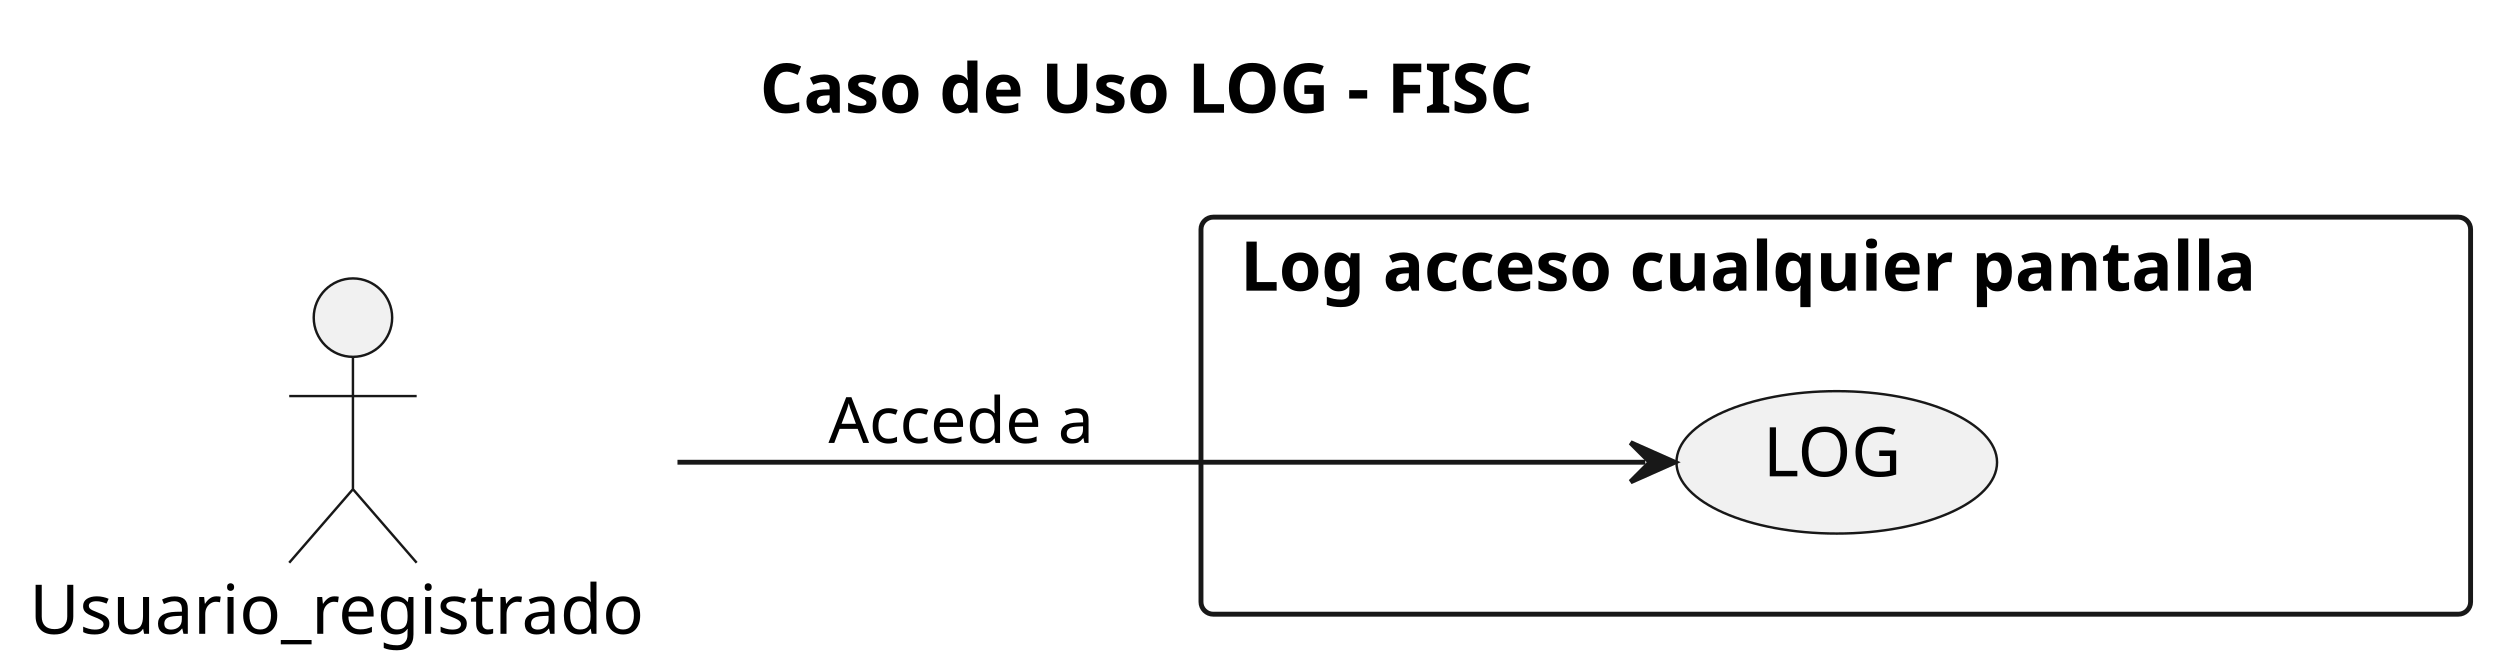
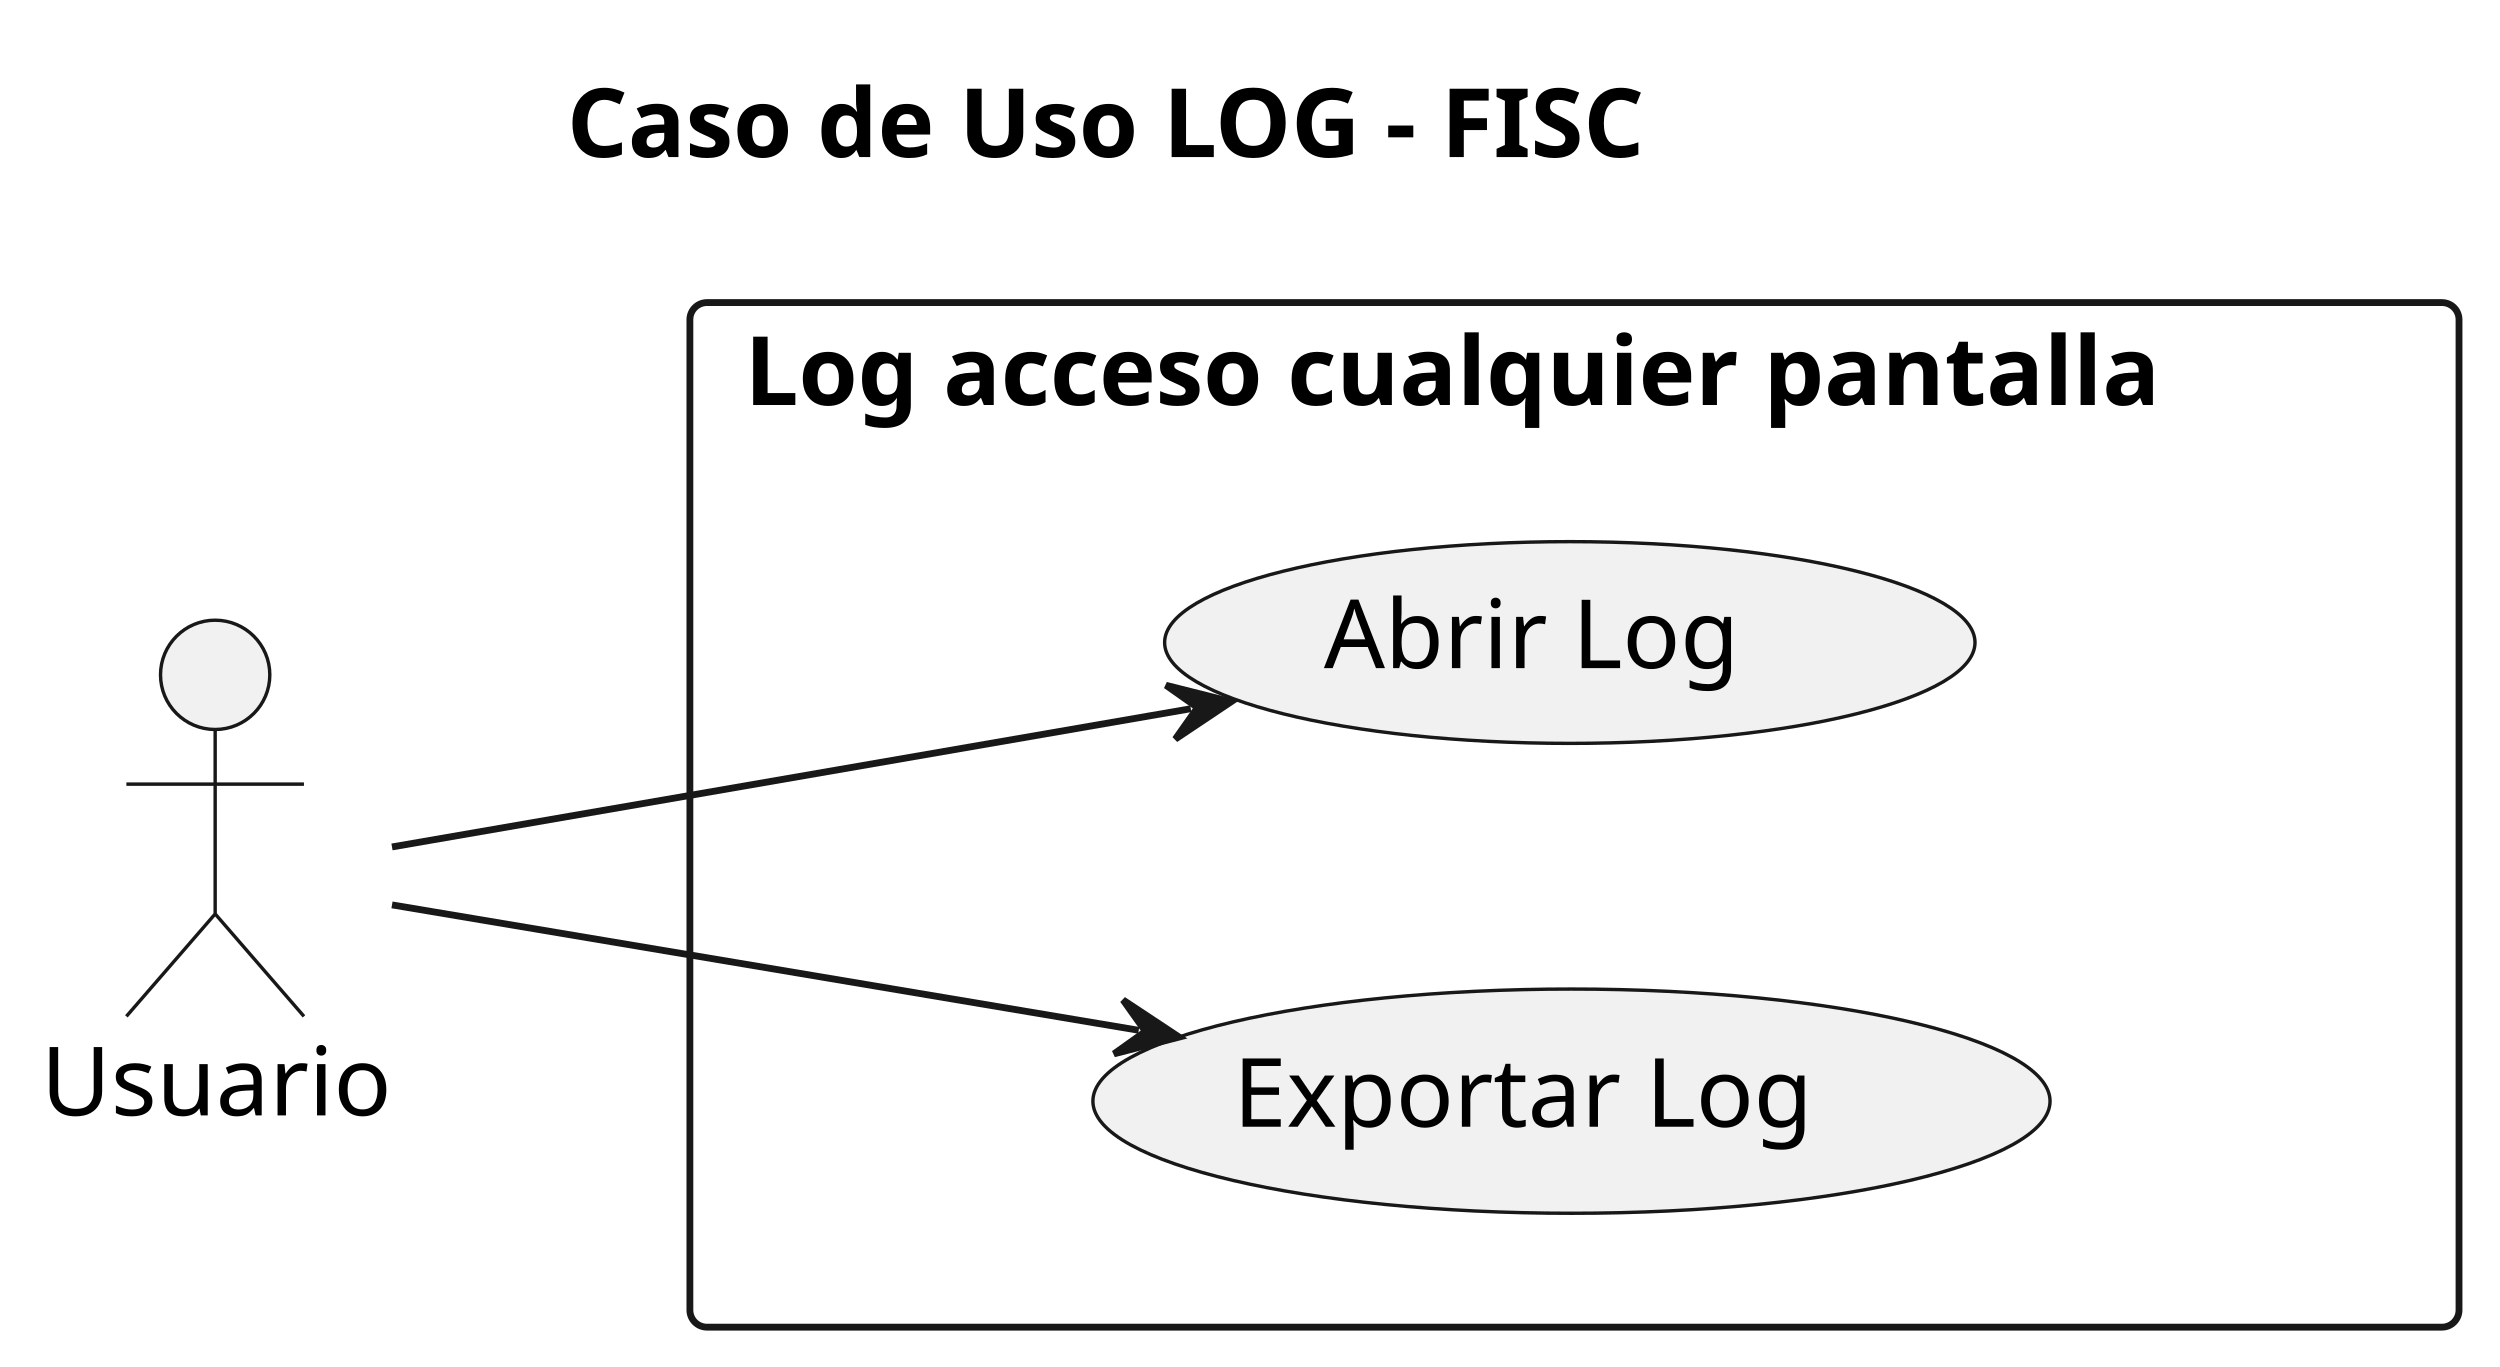
- <svg xmlns="http://www.w3.org/2000/svg" contentStyleType="text/css" height="137px" preserveAspectRatio="none" style="width:510px;height:137px;background:#FFFFFF;" version="1.1" viewBox="0 0 510 137" width="510px" zoomAndPan="magnify">
+ <svg xmlns="http://www.w3.org/2000/svg" contentStyleType="text/css" height="200px" preserveAspectRatio="none" style="width:366px;height:200px;background:#FFFFFF;" version="1.1" viewBox="0 0 366 200" width="366px" zoomAndPan="magnify">
  <defs />
  <g>
-     <text fill="#000000" font-family="sans-serif" font-size="14" font-weight="bold" lengthAdjust="spacing" textLength="186" x="155" y="22.995">Caso de Uso LOG - FISC</text>
+     <text fill="#000000" font-family="sans-serif" font-size="14" font-weight="bold" lengthAdjust="spacing" textLength="186" x="83" y="22.995">Caso de Uso LOG - FISC</text>
    <g id="cluster_Log acceso cualquier pantalla">
-       <rect fill="none" height="81" rx="2.5" ry="2.5" style="stroke:#181818;stroke-width:1.0;" width="259" x="245" y="44.297" />
-       <text fill="#000000" font-family="sans-serif" font-size="14" font-weight="bold" lengthAdjust="spacing" textLength="243" x="253" y="59.292">Log acceso cualquier pantalla</text>
+       <rect fill="none" height="150" rx="2.5" ry="2.5" style="stroke:#181818;stroke-width:1.0;" width="259" x="101" y="44.297" />
+       <text fill="#000000" font-family="sans-serif" font-size="14" font-weight="bold" lengthAdjust="spacing" textLength="243" x="109" y="59.292">Log acceso cualquier pantalla</text>
    </g>
    <g id="elem_log">
-       <ellipse cx="374.699" cy="94.32" fill="#F1F1F1" rx="32.699" ry="14.524" style="stroke:#181818;stroke-width:0.5;" />
-       <text fill="#000000" font-family="sans-serif" font-size="14" lengthAdjust="spacing" textLength="30" x="359.671" y="97.178">LOG</text>
+       <ellipse cx="229.82" cy="94.064" fill="#F1F1F1" rx="59.32" ry="14.767" style="stroke:#181818;stroke-width:0.5;" />
+       <text fill="#000000" font-family="sans-serif" font-size="14" lengthAdjust="spacing" textLength="66" x="193.82" y="97.812">Abrir Log</text>
+     </g>
+     <g id="elem_exlog">
+       <ellipse cx="230.063" cy="161.21" fill="#F1F1F1" rx="70.063" ry="16.413" style="stroke:#181818;stroke-width:0.5;" />
+       <text fill="#000000" font-family="sans-serif" font-size="14" lengthAdjust="spacing" textLength="93" x="180.563" y="164.957">Exportar Log</text>
    </g>
    <g id="elem_user">
-       <ellipse cx="72" cy="64.797" fill="#F1F1F1" rx="8" ry="8" style="stroke:#181818;stroke-width:0.5;" />
-       <path d="M72,72.797 L72,99.797 M59,80.797 L85,80.797 M72,99.797 L59,114.797 M72,99.797 L85,114.797 " fill="none" style="stroke:#181818;stroke-width:0.5;" />
-       <text fill="#000000" font-family="sans-serif" font-size="14" lengthAdjust="spacing" textLength="132" x="6" y="129.292">Usuario_registrado</text>
+       <ellipse cx="31.5" cy="98.797" fill="#F1F1F1" rx="8" ry="8" style="stroke:#181818;stroke-width:0.5;" />
+       <path d="M31.5,106.797 L31.5,133.797 M18.5,114.797 L44.5,114.797 M31.5,133.797 L18.5,148.797 M31.5,133.797 L44.5,148.797 " fill="none" style="stroke:#181818;stroke-width:0.5;" />
+       <text fill="#000000" font-family="sans-serif" font-size="14" lengthAdjust="spacing" textLength="51" x="6" y="163.292">Usuario</text>
    </g>
    <g id="link_user_log">
-       <path d="M138.204,94.297 C201.036,94.297 287.455,94.297 335.635,94.297 " fill="none" id="user-to-log" style="stroke:#181818;stroke-width:1.0;" />
-       <polygon fill="#181818" points="341.635,94.297,332.635,90.297,336.635,94.297,332.635,98.297,341.635,94.297" style="stroke:#181818;stroke-width:1.0;" />
-       <text fill="#000000" font-family="sans-serif" font-size="13" lengthAdjust="spacing" textLength="59" x="169" y="90.364">Accede a</text>
+       <path d="M57.387,123.991 C88.162,118.666 135.337,110.503 174.337,103.755 " fill="none" id="user-to-log" style="stroke:#181818;stroke-width:1.0;" />
+       <polygon fill="#181818" points="180.249,102.732,170.699,100.325,175.322,103.584,172.063,108.208,180.249,102.732" style="stroke:#181818;stroke-width:1.0;" />
+     </g>
+     <g id="link_user_exlog">
+       <path d="M57.387,132.476 C86.2,137.315 128.653,144.445 166.71,150.836 " fill="none" id="user-to-exlog" style="stroke:#181818;stroke-width:1.0;" />
+       <polygon fill="#181818" points="172.627,151.83,164.414,146.394,167.696,151.002,163.089,154.284,172.627,151.83" style="stroke:#181818;stroke-width:1.0;" />
    </g>
  </g>
</svg>
